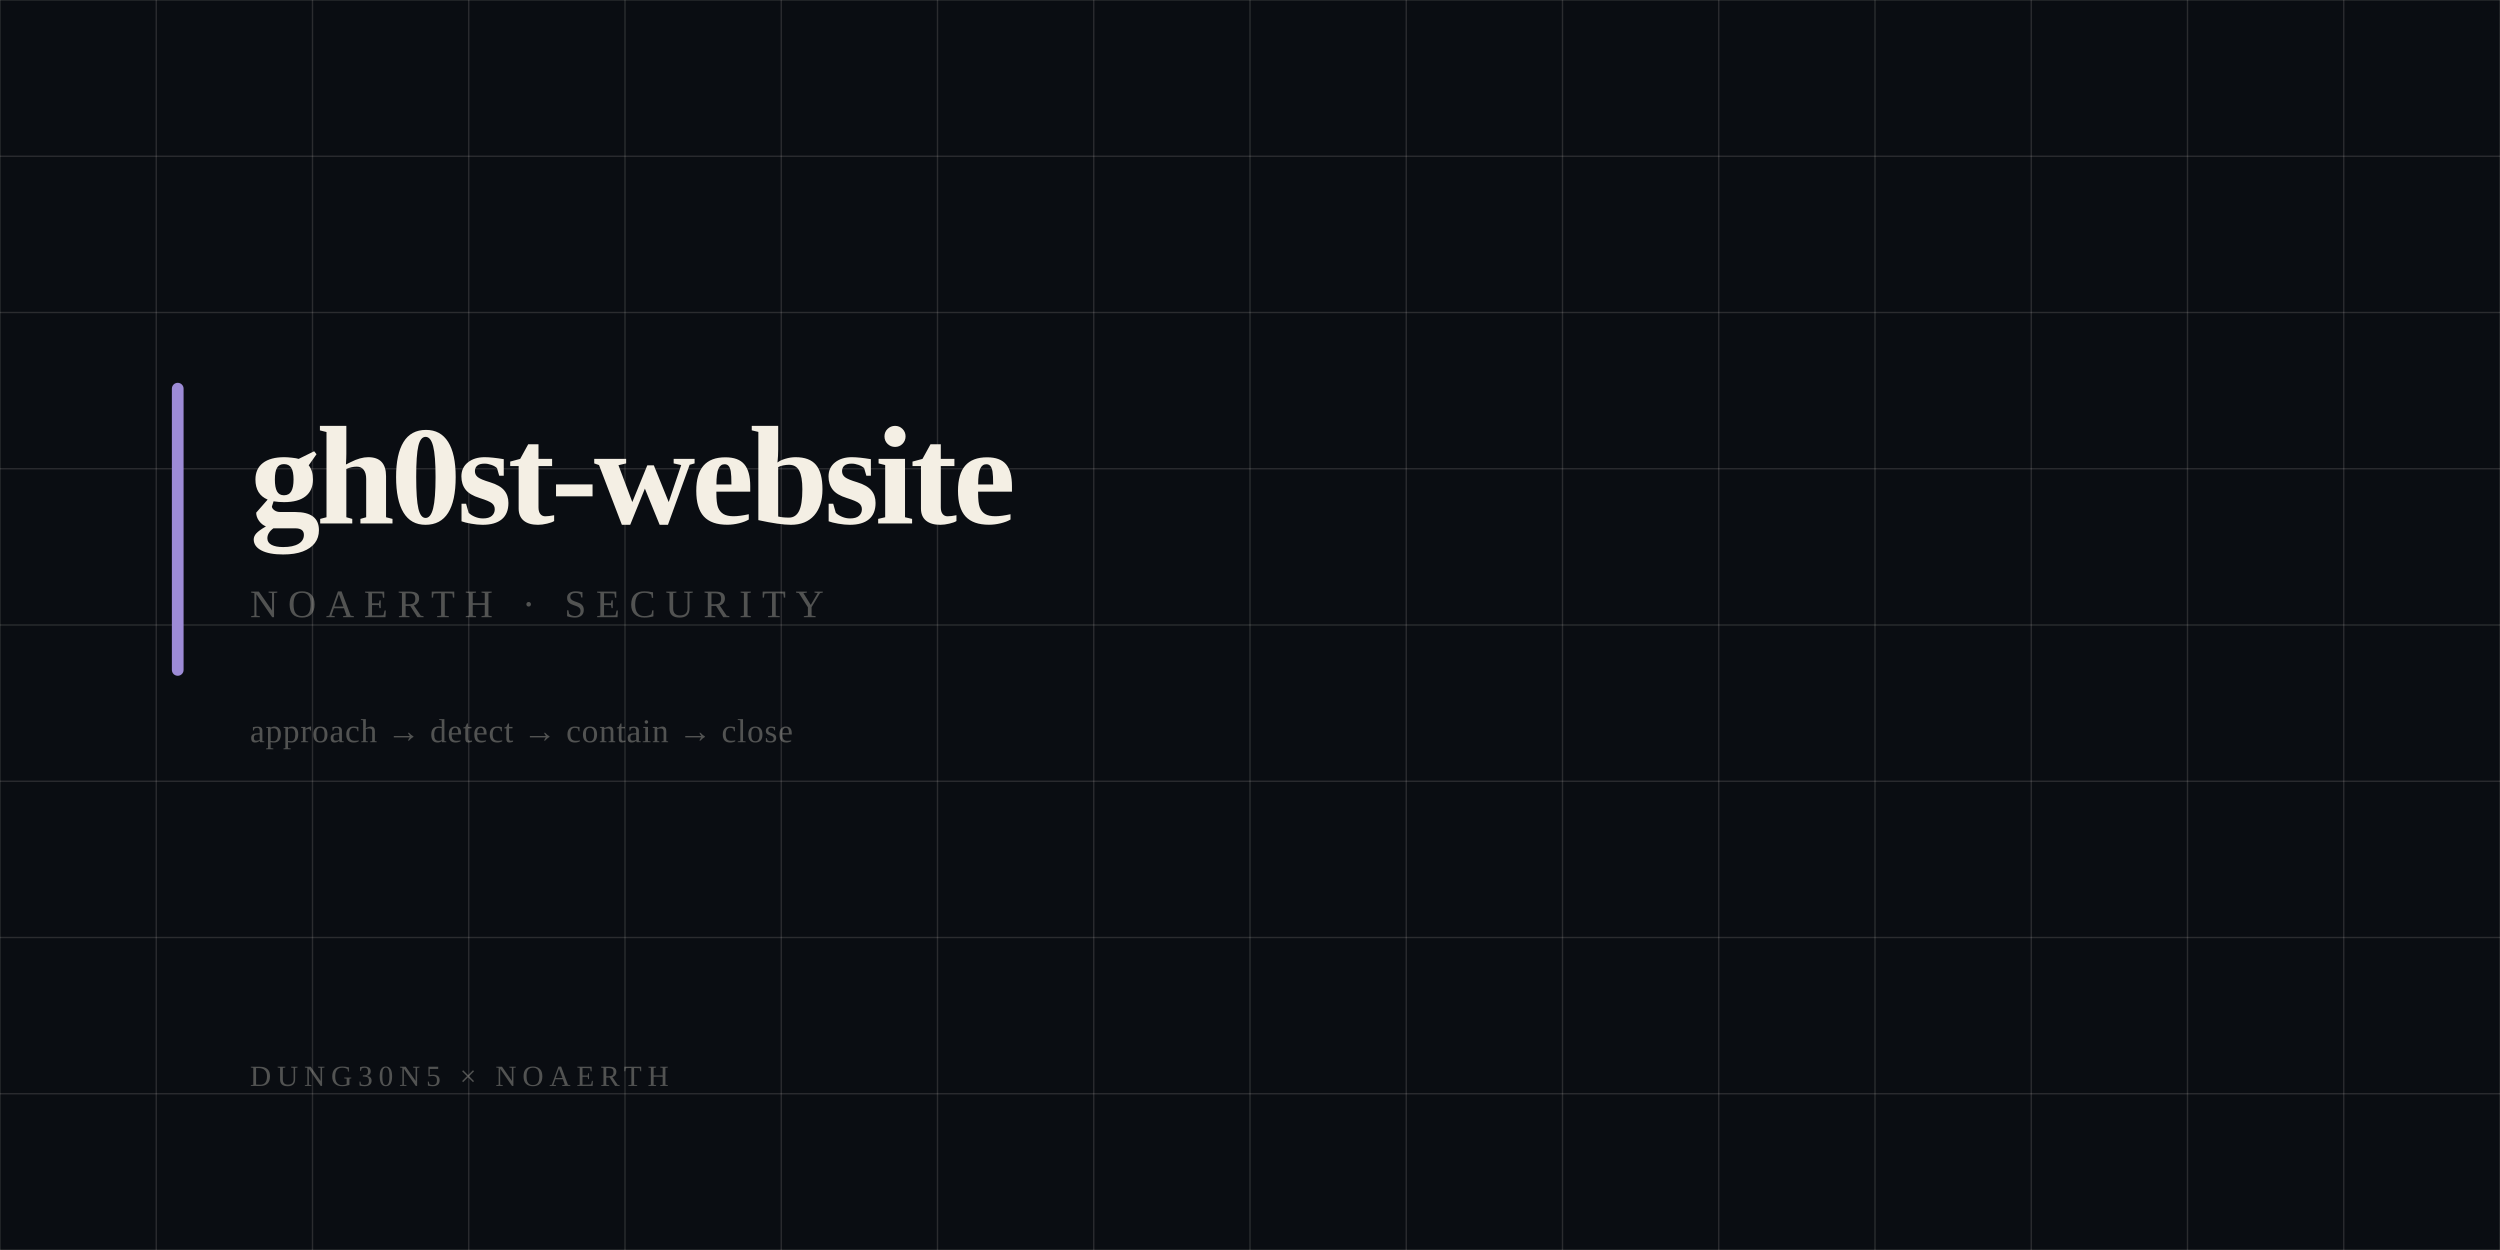
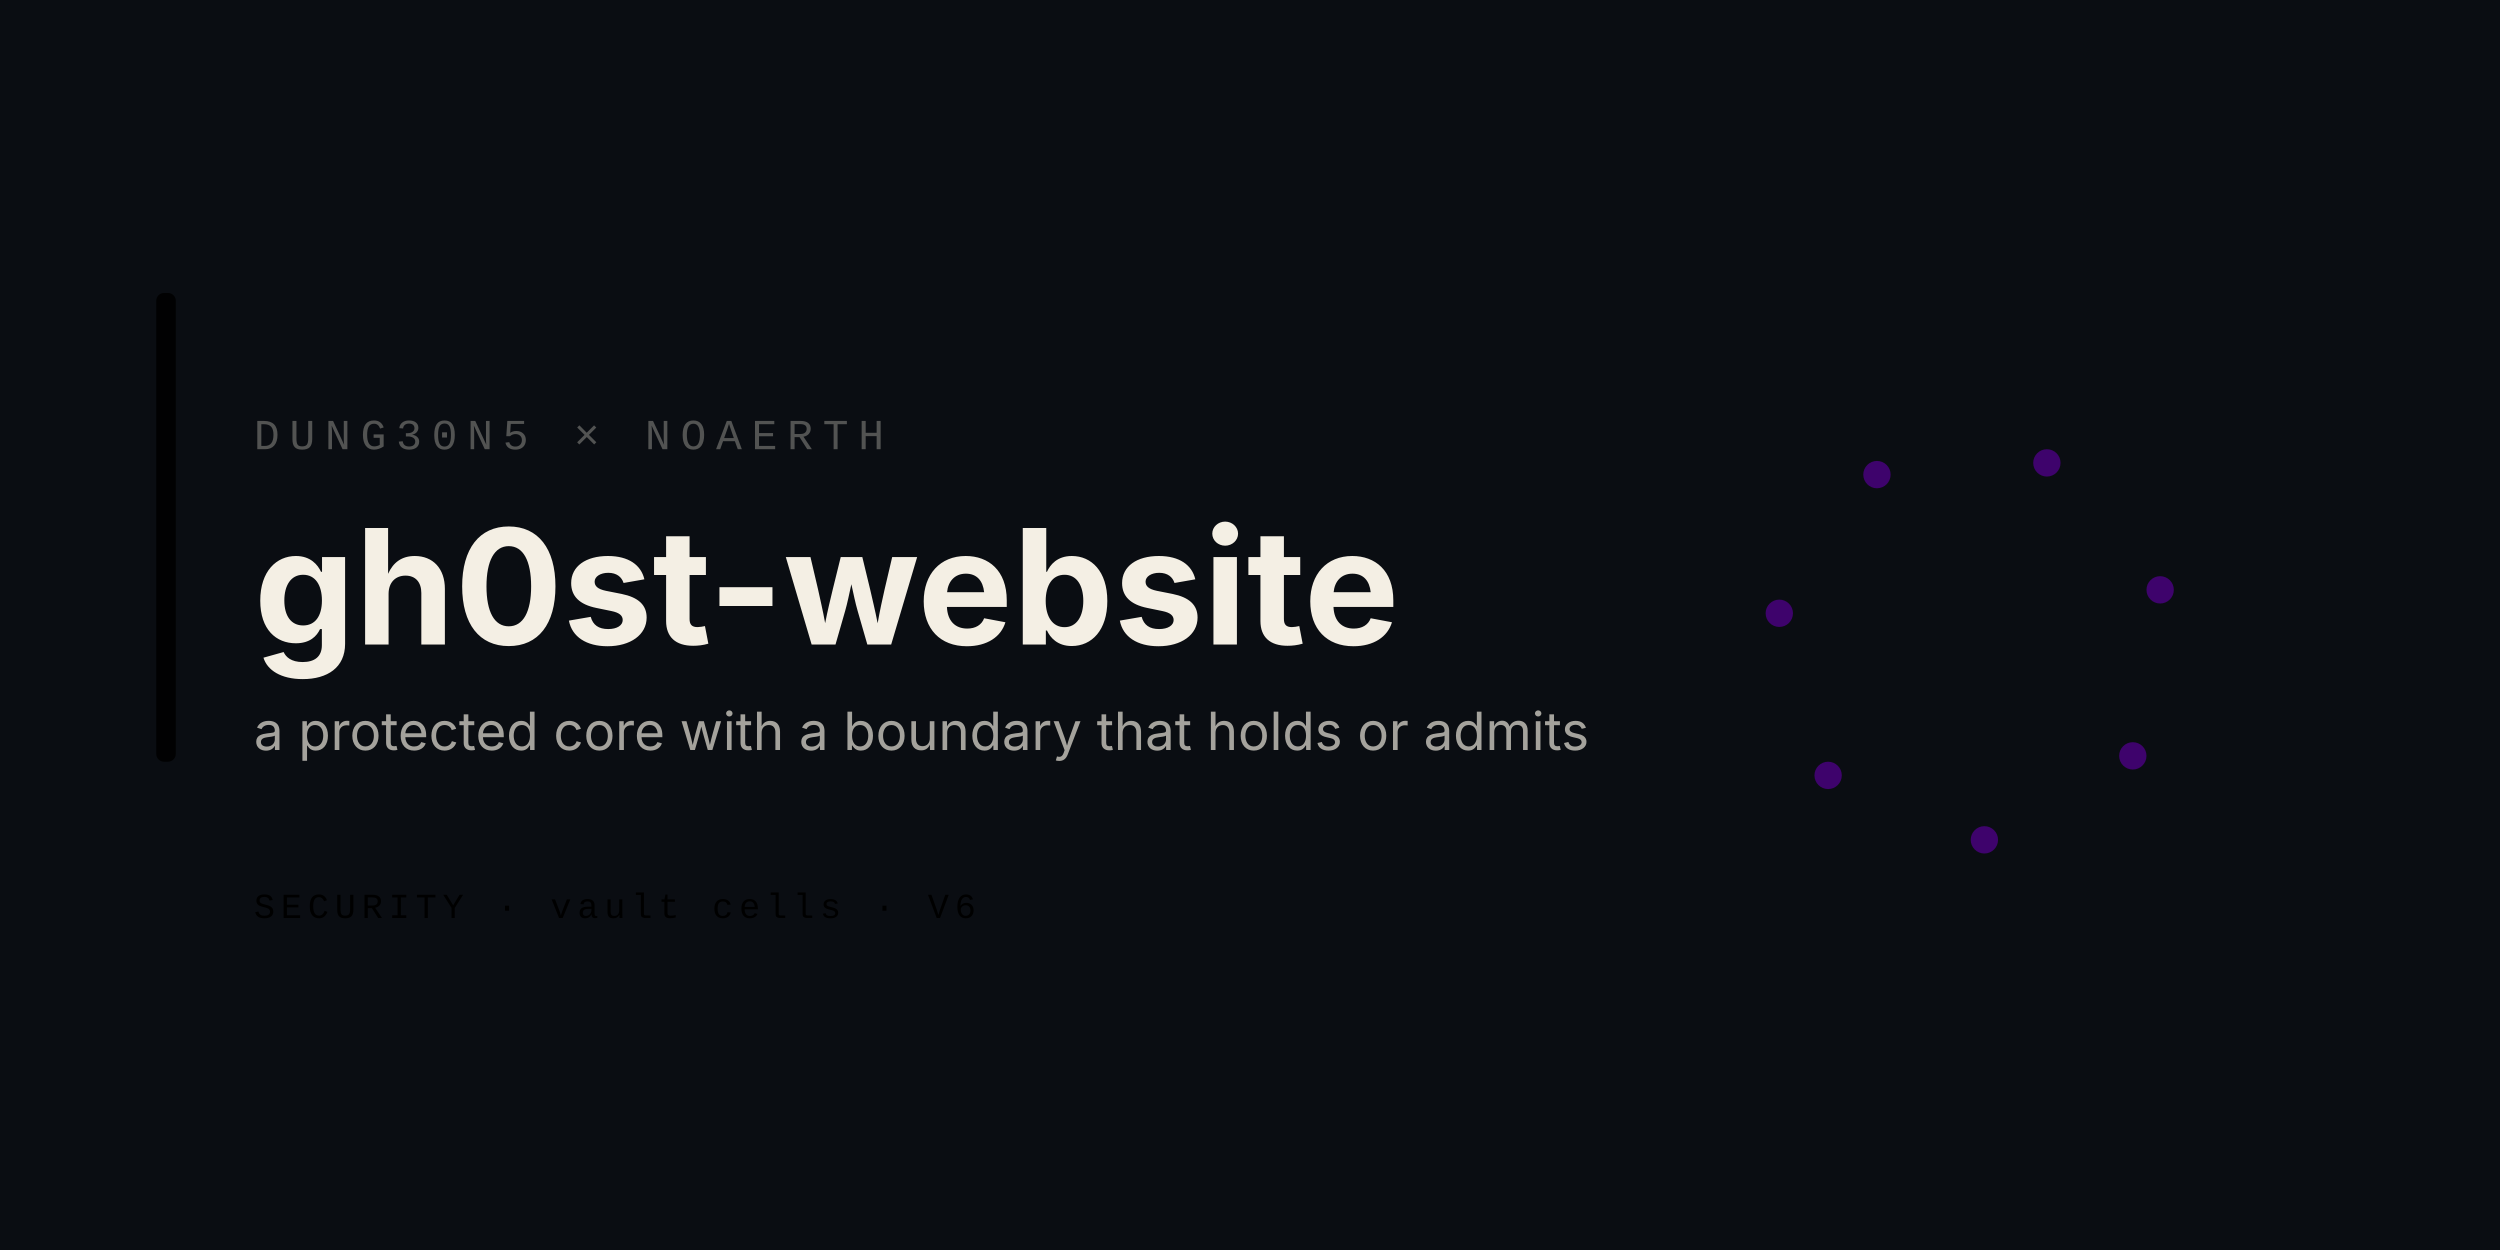
- <svg xmlns="http://www.w3.org/2000/svg" viewBox="0 0 1280 640" width="1280" height="640" role="img" aria-label="gh0st-website — NOAERTH project card.">
+ <svg xmlns="http://www.w3.org/2000/svg" viewBox="0 0 1280 640" width="1280" height="640" role="img" aria-label="gh0st-website project card">
  <rect width="1280" height="640" fill="#0a0d12" />
-   <line x1="0" y1="0" x2="0" y2="640" stroke="#f4efe424" stroke-width="0.7" />
-   <line x1="80" y1="0" x2="80" y2="640" stroke="#f4efe424" stroke-width="0.7" />
-   <line x1="160" y1="0" x2="160" y2="640" stroke="#f4efe424" stroke-width="0.7" />
-   <line x1="240" y1="0" x2="240" y2="640" stroke="#f4efe424" stroke-width="0.7" />
-   <line x1="320" y1="0" x2="320" y2="640" stroke="#f4efe424" stroke-width="0.7" />
-   <line x1="400" y1="0" x2="400" y2="640" stroke="#f4efe424" stroke-width="0.7" />
-   <line x1="480" y1="0" x2="480" y2="640" stroke="#f4efe424" stroke-width="0.7" />
-   <line x1="560" y1="0" x2="560" y2="640" stroke="#f4efe424" stroke-width="0.7" />
-   <line x1="640" y1="0" x2="640" y2="640" stroke="#f4efe424" stroke-width="0.7" />
-   <line x1="720" y1="0" x2="720" y2="640" stroke="#f4efe424" stroke-width="0.7" />
-   <line x1="800" y1="0" x2="800" y2="640" stroke="#f4efe424" stroke-width="0.7" />
-   <line x1="880" y1="0" x2="880" y2="640" stroke="#f4efe424" stroke-width="0.7" />
-   <line x1="960" y1="0" x2="960" y2="640" stroke="#f4efe424" stroke-width="0.7" />
-   <line x1="1040" y1="0" x2="1040" y2="640" stroke="#f4efe424" stroke-width="0.7" />
-   <line x1="1120" y1="0" x2="1120" y2="640" stroke="#f4efe424" stroke-width="0.7" />
-   <line x1="1200" y1="0" x2="1200" y2="640" stroke="#f4efe424" stroke-width="0.7" />
-   <line x1="1280" y1="0" x2="1280" y2="640" stroke="#f4efe424" stroke-width="0.7" />
-   <line x1="0" y1="0" x2="1280" y2="0" stroke="#f4efe424" stroke-width="0.7" />
-   <line x1="0" y1="80" x2="1280" y2="80" stroke="#f4efe424" stroke-width="0.7" />
-   <line x1="0" y1="160" x2="1280" y2="160" stroke="#f4efe424" stroke-width="0.7" />
-   <line x1="0" y1="240" x2="1280" y2="240" stroke="#f4efe424" stroke-width="0.7" />
-   <line x1="0" y1="320" x2="1280" y2="320" stroke="#f4efe424" stroke-width="0.7" />
-   <line x1="0" y1="400" x2="1280" y2="400" stroke="#f4efe424" stroke-width="0.7" />
-   <line x1="0" y1="480" x2="1280" y2="480" stroke="#f4efe424" stroke-width="0.7" />
-   <line x1="0" y1="560" x2="1280" y2="560" stroke="#f4efe424" stroke-width="0.7" />
-   <line x1="0" y1="640" x2="1280" y2="640" stroke="#f4efe424" stroke-width="0.7" />
-   <rect x="88" y="196" width="6" height="150" rx="3" fill="#9d8bd6" />
-   <text x="128" y="268" fill="#f4efe4" font-size="72" font-weight="680" letter-spacing="-2">gh0st-website</text>
-   <text x="128" y="316" fill="#f4efe44f" font-size="20" letter-spacing="5">NOAERTH · SECURITY</text>
-   <text x="128" y="380" fill="#f4efe44f" font-size="17" letter-spacing="0.4">approach → detect → contain → close</text>
-   <text x="128" y="556" fill="#f4efe44f" font-size="15" letter-spacing="3">DUNG30N5 × NOAERTH</text>
+   <circle cx="1010" cy="330" r="52" fill="none" stroke="amber" stroke-width="1.4" opacity="0.50" />
+   <circle cx="1010" cy="330" r="93" fill="none" stroke="amber" stroke-width="1.4" opacity="0.39" />
+   <circle cx="1010" cy="330" r="134" fill="none" stroke="amber" stroke-width="1.4" opacity="0.28" />
+   <circle cx="961" cy="243" r="7" fill="indigo" opacity="0.8" />
+   <circle cx="1048" cy="237" r="7" fill="indigo" opacity="0.8" />
+   <circle cx="1106" cy="302" r="7" fill="indigo" opacity="0.8" />
+   <circle cx="1092" cy="387" r="7" fill="indigo" opacity="0.8" />
+   <circle cx="1016" cy="430" r="7" fill="indigo" opacity="0.8" />
+   <circle cx="936" cy="397" r="7" fill="indigo" opacity="0.8" />
+   <circle cx="911" cy="314" r="7" fill="indigo" opacity="0.8" />
+   <rect x="80" y="150" width="10" height="240" rx="4" fill="amber" opacity="0.9" />
+   <text x="130" y="230" font-family="ui-monospace, SFMono-Regular, Menlo, Monaco, Consolas, 'Liberation Mono', monospace" font-size="22" letter-spacing="5" fill="#f4efe44f">DUNG30N5 × NOAERTH</text>
+   <text x="130" y="330" font-family="-apple-system, BlinkMacSystemFont, 'Segoe UI', Inter, Helvetica, Arial, sans-serif" font-size="82" font-weight="700" fill="#f4efe4">gh0st-website</text>
+   <text x="130" y="384" font-family="-apple-system, BlinkMacSystemFont, 'Segoe UI', Inter, Helvetica, Arial, sans-serif" font-size="27" fill="#f4efe4a8">a protected core with a boundary that holds or admits</text>
+   <text x="130" y="470" font-family="ui-monospace, SFMono-Regular, Menlo, Monaco, Consolas, 'Liberation Mono', monospace" font-size="18" fill="amber" letter-spacing="3">SECURITY · vault cells · V6</text>
</svg>
